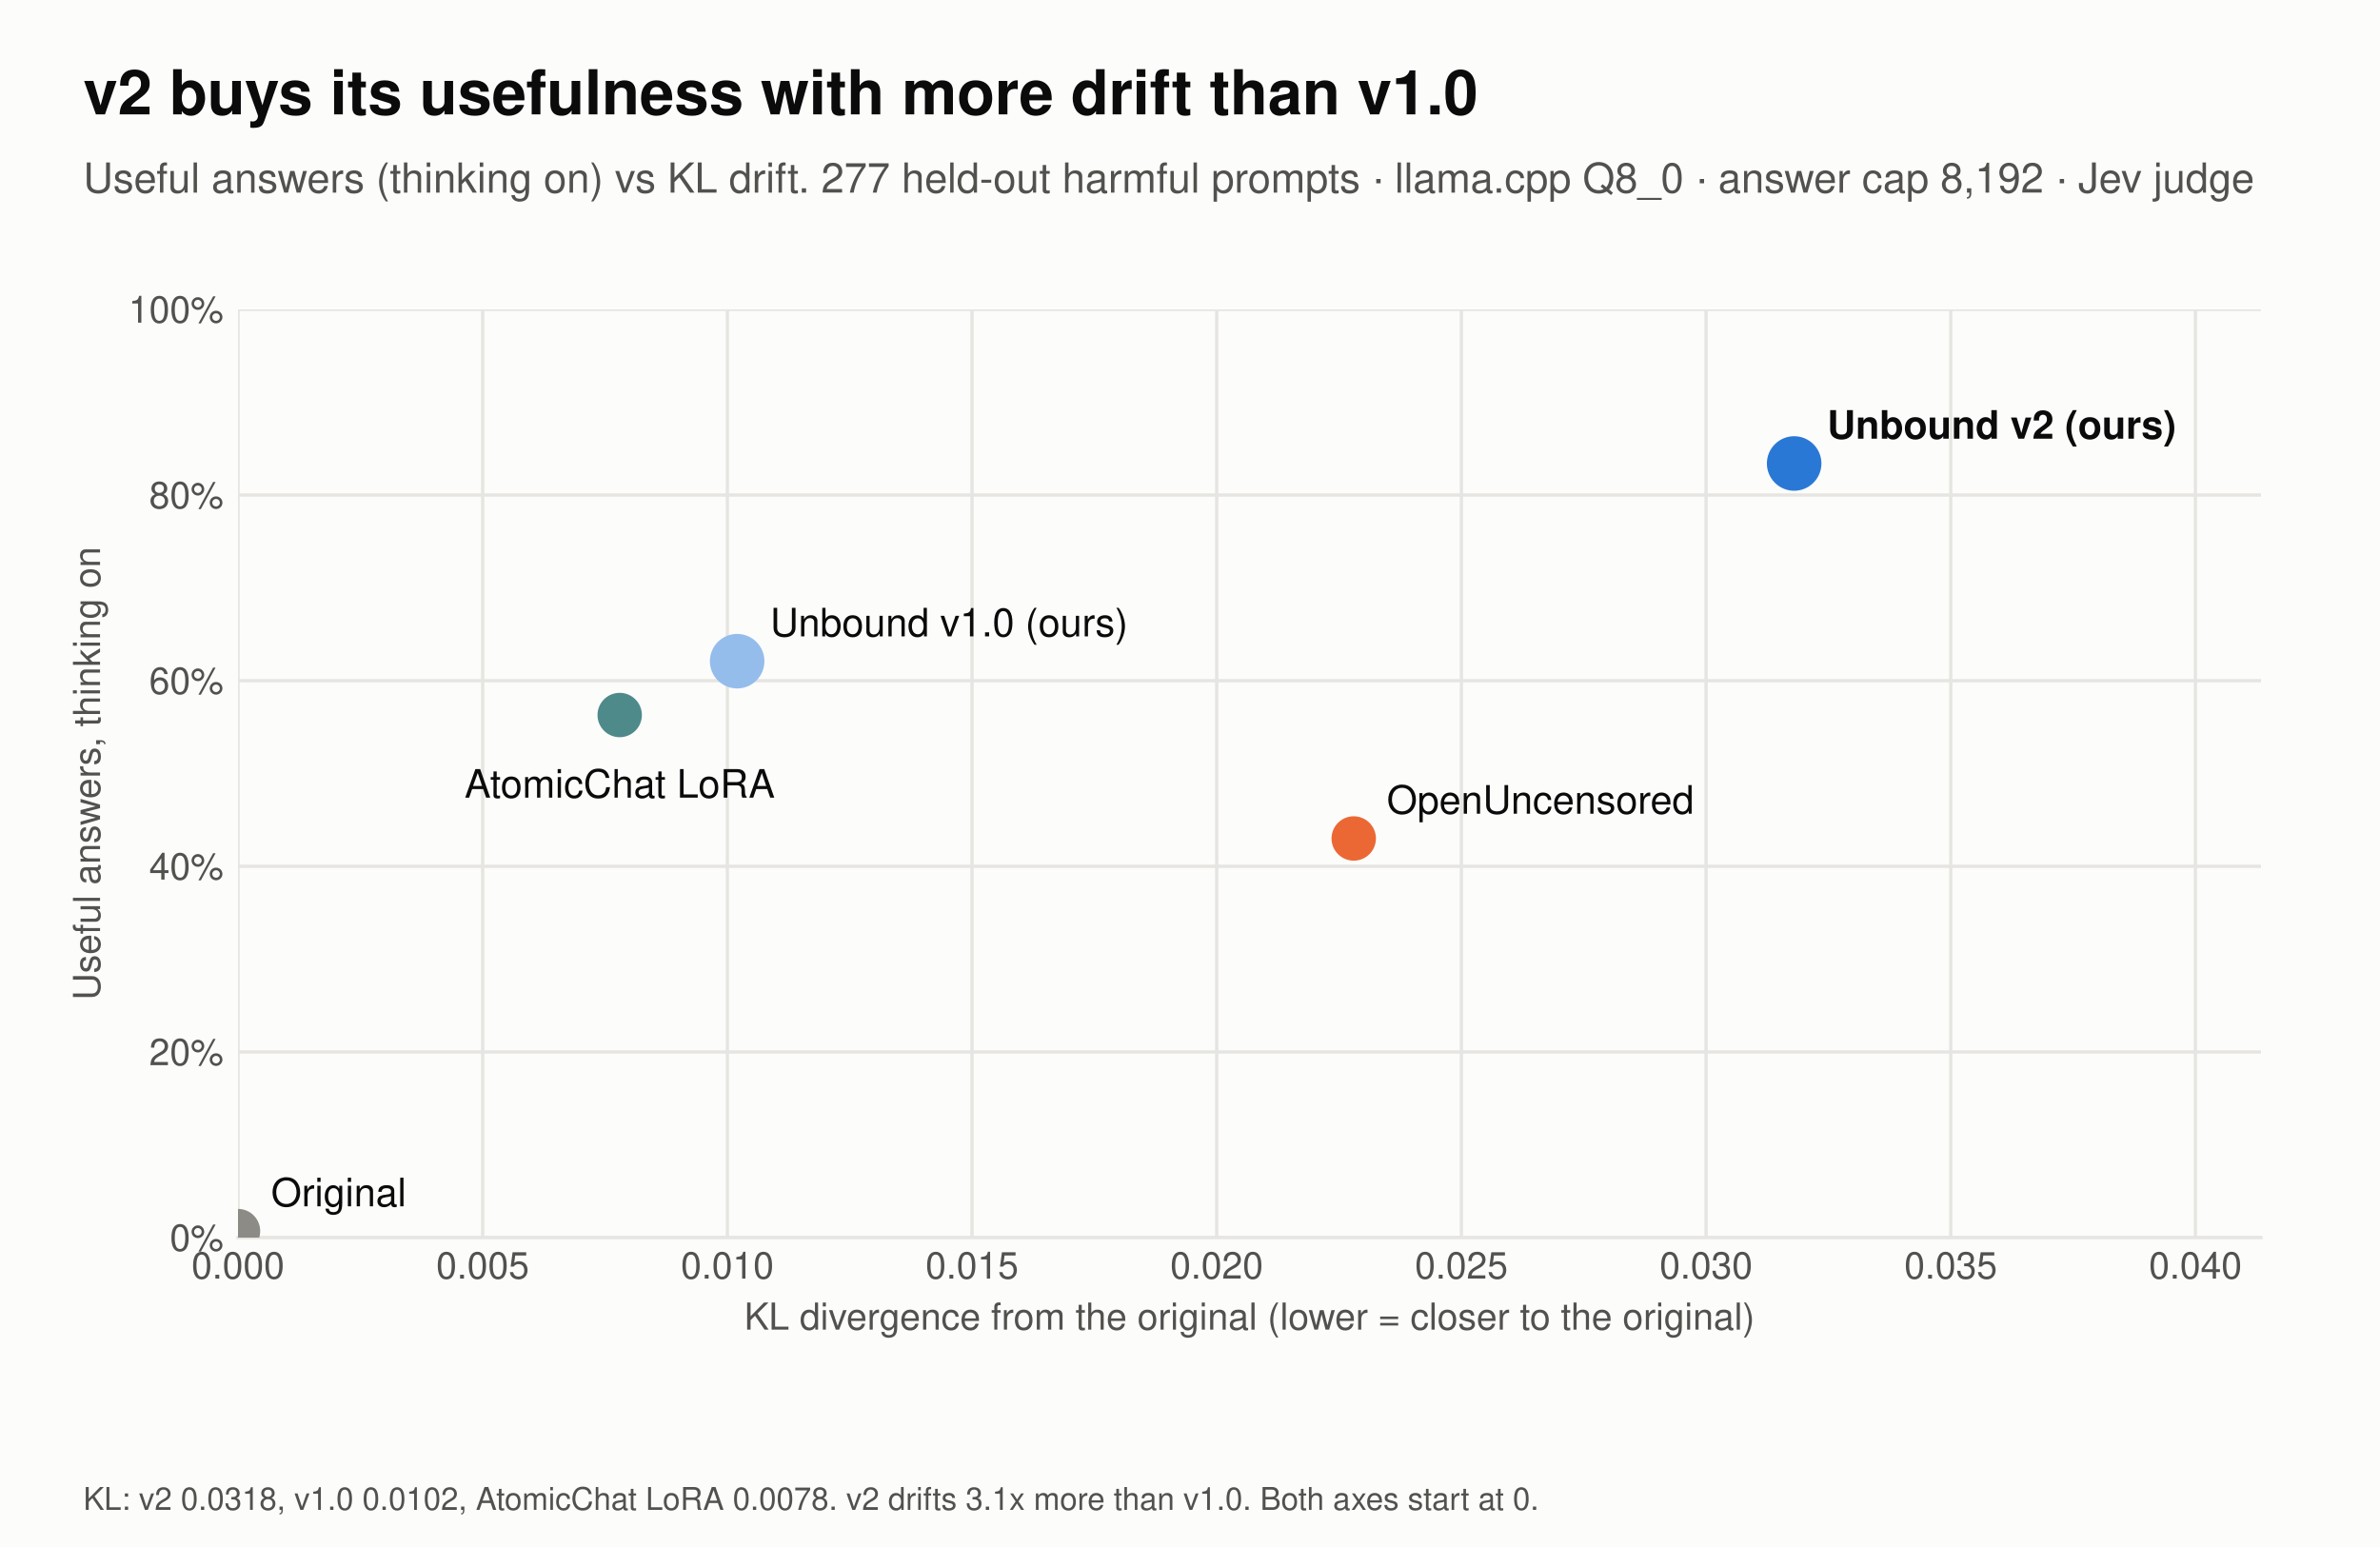
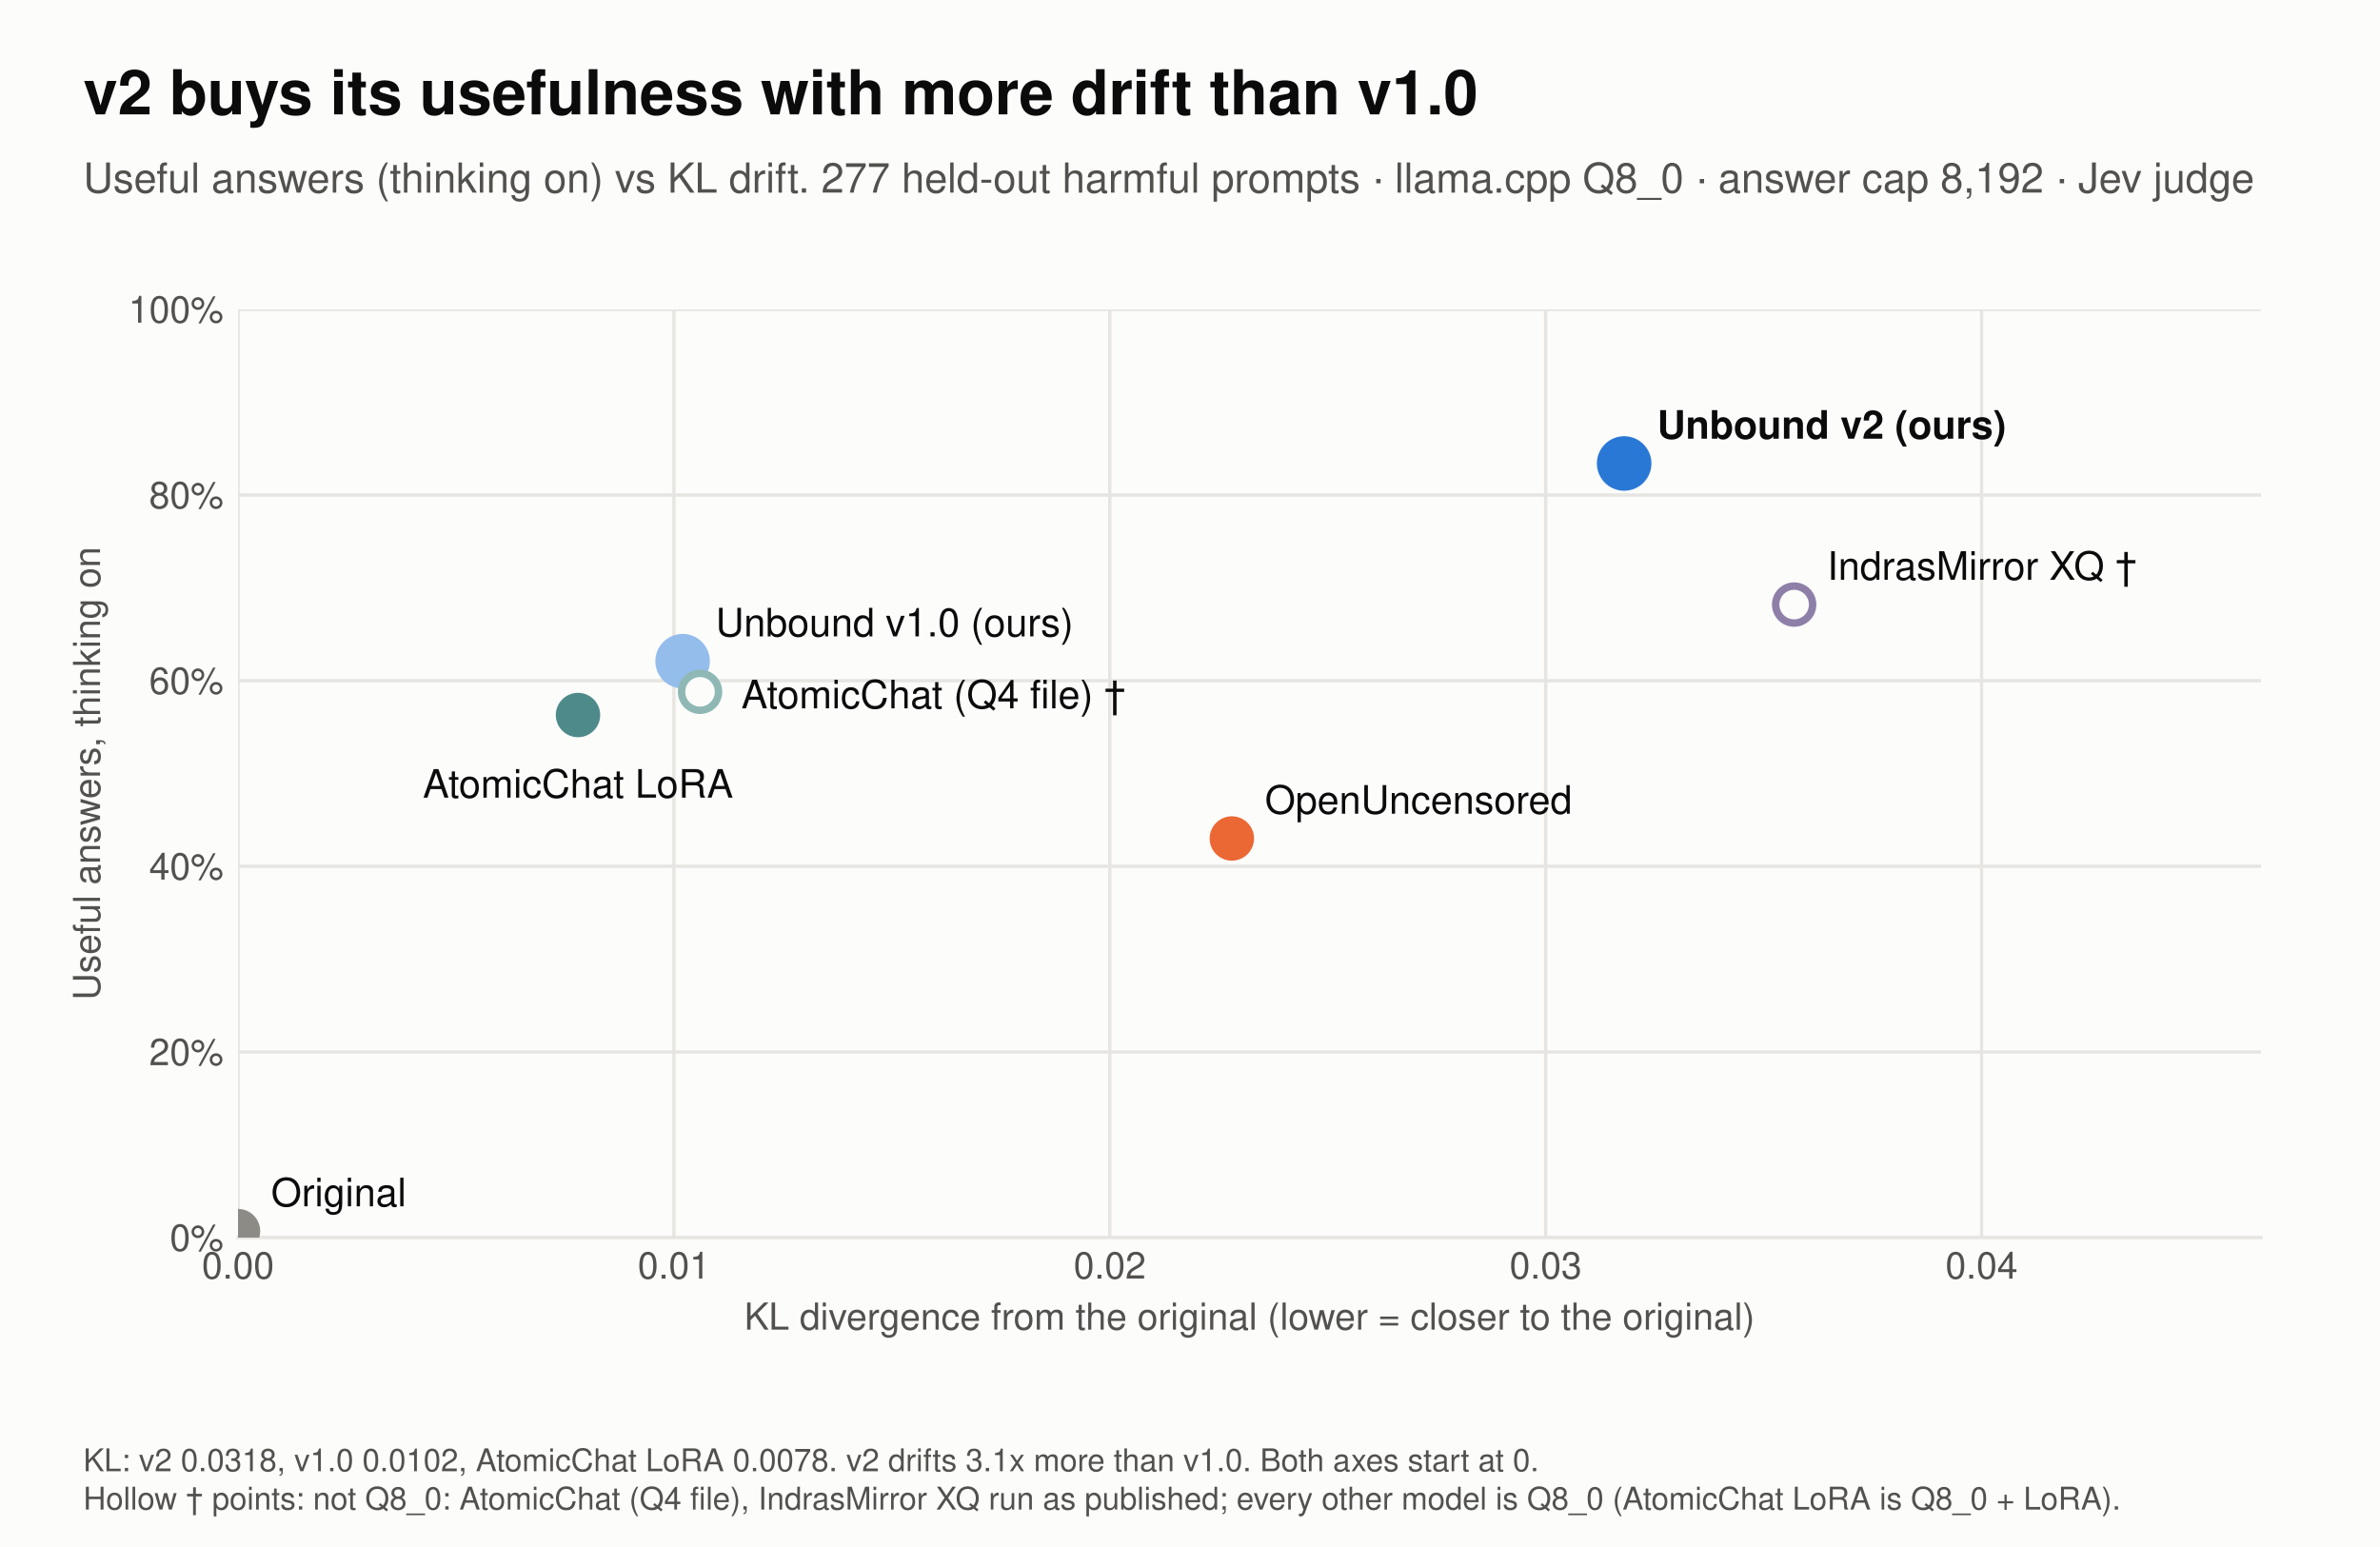
<svg xmlns="http://www.w3.org/2000/svg" xmlns:xlink="http://www.w3.org/1999/xlink" width="576pt" height="374.4pt" viewBox="0 0 576 374.4" version="1.1">
  <defs>
    <style type="text/css">*{stroke-linejoin: round; stroke-linecap: butt}</style>
  </defs>
  <g id="figure_1">
    <g id="patch_1">
      <path d="M 0 374.4  L 576 374.4  L 576 0  L 0 0  z " style="fill: #fcfcfb" />
    </g>
    <g id="axes_1">
      <g id="patch_2">
        <path d="M 57.6 299.52  L 547.2 299.52  L 547.2 74.88  L 57.6 74.88  z " style="fill: #fcfcfb" />
      </g>
      <g id="matplotlib.axis_1">
        <g id="xtick_1">
          <g id="line2d_1">
-             <path d="M 57.6 299.52  L 57.6 74.88  " clip-path="url(#pc91423cba8)" style="fill: none; stroke: #e6e5e1; stroke-width: 0.8; stroke-linecap: square" />
+             <path d="M 57.6 299.52  L 57.6 74.88  " clip-path="url(#pc15c4fa972)" style="fill: none; stroke: #e6e5e1; stroke-width: 0.8; stroke-linecap: square" />
          </g>
          <g id="line2d_2" />
          <g id="text_1">
-             <text style="font-size: 9px; font-family: 'Helvetica Neue', 'Helvetica', 'Arial', 'DejaVu Sans', sans-serif; text-anchor: middle; fill: #52514e" x="57.6" y="309.447" transform="rotate(-0 57.6 309.4466)">0.000</text>
+             <text style="font-size: 9px; font-family: 'Helvetica Neue', 'Helvetica', 'Arial', 'DejaVu Sans', sans-serif; text-anchor: middle; fill: #52514e" x="57.6" y="309.447" transform="rotate(-0 57.6 309.4466)">0.00</text>
          </g>
        </g>
        <g id="xtick_2">
          <g id="line2d_3">
-             <path d="M 116.816 299.52  L 116.816 74.88  " clip-path="url(#pc91423cba8)" style="fill: none; stroke: #e6e5e1; stroke-width: 0.8; stroke-linecap: square" />
+             <path d="M 163.095 299.52  L 163.095 74.88  " clip-path="url(#pc15c4fa972)" style="fill: none; stroke: #e6e5e1; stroke-width: 0.8; stroke-linecap: square" />
          </g>
          <g id="line2d_4" />
          <g id="text_2">
-             <text style="font-size: 9px; font-family: 'Helvetica Neue', 'Helvetica', 'Arial', 'DejaVu Sans', sans-serif; text-anchor: middle; fill: #52514e" x="116.816" y="309.447" transform="rotate(-0 116.8163 309.4466)">0.005</text>
+             <text style="font-size: 9px; font-family: 'Helvetica Neue', 'Helvetica', 'Arial', 'DejaVu Sans', sans-serif; text-anchor: middle; fill: #52514e" x="163.095" y="309.447" transform="rotate(-0 163.0945 309.4466)">0.01</text>
          </g>
        </g>
        <g id="xtick_3">
          <g id="line2d_5">
-             <path d="M 176.033 299.52  L 176.033 74.88  " clip-path="url(#pc91423cba8)" style="fill: none; stroke: #e6e5e1; stroke-width: 0.8; stroke-linecap: square" />
+             <path d="M 268.589 299.52  L 268.589 74.88  " clip-path="url(#pc15c4fa972)" style="fill: none; stroke: #e6e5e1; stroke-width: 0.8; stroke-linecap: square" />
          </g>
          <g id="line2d_6" />
          <g id="text_3">
-             <text style="font-size: 9px; font-family: 'Helvetica Neue', 'Helvetica', 'Arial', 'DejaVu Sans', sans-serif; text-anchor: middle; fill: #52514e" x="176.033" y="309.447" transform="rotate(-0 176.0325 309.4466)">0.010</text>
+             <text style="font-size: 9px; font-family: 'Helvetica Neue', 'Helvetica', 'Arial', 'DejaVu Sans', sans-serif; text-anchor: middle; fill: #52514e" x="268.589" y="309.447" transform="rotate(-0 268.589 309.4466)">0.02</text>
          </g>
        </g>
        <g id="xtick_4">
          <g id="line2d_7">
-             <path d="M 235.249 299.52  L 235.249 74.88  " clip-path="url(#pc91423cba8)" style="fill: none; stroke: #e6e5e1; stroke-width: 0.8; stroke-linecap: square" />
+             <path d="M 374.084 299.52  L 374.084 74.88  " clip-path="url(#pc15c4fa972)" style="fill: none; stroke: #e6e5e1; stroke-width: 0.8; stroke-linecap: square" />
          </g>
          <g id="line2d_8" />
          <g id="text_4">
-             <text style="font-size: 9px; font-family: 'Helvetica Neue', 'Helvetica', 'Arial', 'DejaVu Sans', sans-serif; text-anchor: middle; fill: #52514e" x="235.249" y="309.447" transform="rotate(-0 235.2488 309.4466)">0.015</text>
+             <text style="font-size: 9px; font-family: 'Helvetica Neue', 'Helvetica', 'Arial', 'DejaVu Sans', sans-serif; text-anchor: middle; fill: #52514e" x="374.084" y="309.447" transform="rotate(-0 374.0835 309.4466)">0.03</text>
          </g>
        </g>
        <g id="xtick_5">
          <g id="line2d_9">
-             <path d="M 294.465 299.52  L 294.465 74.88  " clip-path="url(#pc91423cba8)" style="fill: none; stroke: #e6e5e1; stroke-width: 0.8; stroke-linecap: square" />
+             <path d="M 479.578 299.52  L 479.578 74.88  " clip-path="url(#pc15c4fa972)" style="fill: none; stroke: #e6e5e1; stroke-width: 0.8; stroke-linecap: square" />
          </g>
          <g id="line2d_10" />
          <g id="text_5">
-             <text style="font-size: 9px; font-family: 'Helvetica Neue', 'Helvetica', 'Arial', 'DejaVu Sans', sans-serif; text-anchor: middle; fill: #52514e" x="294.465" y="309.447" transform="rotate(-0 294.465 309.4466)">0.020</text>
-           </g>
-         </g>
-         <g id="xtick_6">
-           <g id="line2d_11">
-             <path d="M 353.681 299.52  L 353.681 74.88  " clip-path="url(#pc91423cba8)" style="fill: none; stroke: #e6e5e1; stroke-width: 0.8; stroke-linecap: square" />
-           </g>
-           <g id="line2d_12" />
-           <g id="text_6">
-             <text style="font-size: 9px; font-family: 'Helvetica Neue', 'Helvetica', 'Arial', 'DejaVu Sans', sans-serif; text-anchor: middle; fill: #52514e" x="353.681" y="309.447" transform="rotate(-0 353.6813 309.4466)">0.025</text>
-           </g>
-         </g>
-         <g id="xtick_7">
-           <g id="line2d_13">
-             <path d="M 412.898 299.52  L 412.898 74.88  " clip-path="url(#pc91423cba8)" style="fill: none; stroke: #e6e5e1; stroke-width: 0.8; stroke-linecap: square" />
-           </g>
-           <g id="line2d_14" />
-           <g id="text_7">
-             <text style="font-size: 9px; font-family: 'Helvetica Neue', 'Helvetica', 'Arial', 'DejaVu Sans', sans-serif; text-anchor: middle; fill: #52514e" x="412.898" y="309.447" transform="rotate(-0 412.8975 309.4466)">0.030</text>
-           </g>
-         </g>
-         <g id="xtick_8">
-           <g id="line2d_15">
-             <path d="M 472.114 299.52  L 472.114 74.88  " clip-path="url(#pc91423cba8)" style="fill: none; stroke: #e6e5e1; stroke-width: 0.8; stroke-linecap: square" />
-           </g>
-           <g id="line2d_16" />
-           <g id="text_8">
-             <text style="font-size: 9px; font-family: 'Helvetica Neue', 'Helvetica', 'Arial', 'DejaVu Sans', sans-serif; text-anchor: middle; fill: #52514e" x="472.114" y="309.447" transform="rotate(-0 472.1138 309.4466)">0.035</text>
-           </g>
-         </g>
-         <g id="xtick_9">
-           <g id="line2d_17">
-             <path d="M 531.33 299.52  L 531.33 74.88  " clip-path="url(#pc91423cba8)" style="fill: none; stroke: #e6e5e1; stroke-width: 0.8; stroke-linecap: square" />
-           </g>
-           <g id="line2d_18" />
-           <g id="text_9">
-             <text style="font-size: 9px; font-family: 'Helvetica Neue', 'Helvetica', 'Arial', 'DejaVu Sans', sans-serif; text-anchor: middle; fill: #52514e" x="531.33" y="309.447" transform="rotate(-0 531.33 309.4466)">0.040</text>
-           </g>
-         </g>
-         <g id="text_10">
+             <text style="font-size: 9px; font-family: 'Helvetica Neue', 'Helvetica', 'Arial', 'DejaVu Sans', sans-serif; text-anchor: middle; fill: #52514e" x="479.578" y="309.447" transform="rotate(-0 479.578 309.4466)">0.04</text>
+           </g>
+         </g>
+         <g id="text_6">
          <text style="font-size: 9px; font-family: 'Helvetica Neue', 'Helvetica', 'Arial', 'DejaVu Sans', sans-serif; text-anchor: middle; fill: #52514e" x="302.4" y="321.798" transform="rotate(-0 302.4 321.7983)">KL divergence from the original (lower = closer to the original)</text>
        </g>
      </g>
      <g id="matplotlib.axis_2">
        <g id="ytick_1">
+           <g id="line2d_11">
+             <path d="M 57.6 299.52  L 547.2 299.52  " clip-path="url(#pc15c4fa972)" style="fill: none; stroke: #e6e5e1; stroke-width: 0.8; stroke-linecap: square" />
+           </g>
+           <g id="line2d_12" />
+           <g id="text_7">
+             <text style="font-size: 9px; font-family: 'Helvetica Neue', 'Helvetica', 'Arial', 'DejaVu Sans', sans-serif; text-anchor: end; fill: #52514e" x="54.1" y="302.733" transform="rotate(-0 54.1 302.7333)">0%</text>
+           </g>
+         </g>
+         <g id="ytick_2">
+           <g id="line2d_13">
+             <path d="M 57.6 254.592  L 547.2 254.592  " clip-path="url(#pc15c4fa972)" style="fill: none; stroke: #e6e5e1; stroke-width: 0.8; stroke-linecap: square" />
+           </g>
+           <g id="line2d_14" />
+           <g id="text_8">
+             <text style="font-size: 9px; font-family: 'Helvetica Neue', 'Helvetica', 'Arial', 'DejaVu Sans', sans-serif; text-anchor: end; fill: #52514e" x="54.1" y="257.805" transform="rotate(-0 54.1 257.8053)">20%</text>
+           </g>
+         </g>
+         <g id="ytick_3">
+           <g id="line2d_15">
+             <path d="M 57.6 209.664  L 547.2 209.664  " clip-path="url(#pc15c4fa972)" style="fill: none; stroke: #e6e5e1; stroke-width: 0.8; stroke-linecap: square" />
+           </g>
+           <g id="line2d_16" />
+           <g id="text_9">
+             <text style="font-size: 9px; font-family: 'Helvetica Neue', 'Helvetica', 'Arial', 'DejaVu Sans', sans-serif; text-anchor: end; fill: #52514e" x="54.1" y="212.877" transform="rotate(-0 54.1 212.8773)">40%</text>
+           </g>
+         </g>
+         <g id="ytick_4">
+           <g id="line2d_17">
+             <path d="M 57.6 164.736  L 547.2 164.736  " clip-path="url(#pc15c4fa972)" style="fill: none; stroke: #e6e5e1; stroke-width: 0.8; stroke-linecap: square" />
+           </g>
+           <g id="line2d_18" />
+           <g id="text_10">
+             <text style="font-size: 9px; font-family: 'Helvetica Neue', 'Helvetica', 'Arial', 'DejaVu Sans', sans-serif; text-anchor: end; fill: #52514e" x="54.1" y="167.949" transform="rotate(-0 54.1 167.9493)">60%</text>
+           </g>
+         </g>
+         <g id="ytick_5">
          <g id="line2d_19">
-             <path d="M 57.6 299.52  L 547.2 299.52  " clip-path="url(#pc91423cba8)" style="fill: none; stroke: #e6e5e1; stroke-width: 0.8; stroke-linecap: square" />
+             <path d="M 57.6 119.808  L 547.2 119.808  " clip-path="url(#pc15c4fa972)" style="fill: none; stroke: #e6e5e1; stroke-width: 0.8; stroke-linecap: square" />
          </g>
          <g id="line2d_20" />
          <g id="text_11">
-             <text style="font-size: 9px; font-family: 'Helvetica Neue', 'Helvetica', 'Arial', 'DejaVu Sans', sans-serif; text-anchor: end; fill: #52514e" x="54.1" y="302.733" transform="rotate(-0 54.1 302.7333)">0%</text>
-           </g>
-         </g>
-         <g id="ytick_2">
+             <text style="font-size: 9px; font-family: 'Helvetica Neue', 'Helvetica', 'Arial', 'DejaVu Sans', sans-serif; text-anchor: end; fill: #52514e" x="54.1" y="123.021" transform="rotate(-0 54.1 123.0213)">80%</text>
+           </g>
+         </g>
+         <g id="ytick_6">
          <g id="line2d_21">
-             <path d="M 57.6 254.592  L 547.2 254.592  " clip-path="url(#pc91423cba8)" style="fill: none; stroke: #e6e5e1; stroke-width: 0.8; stroke-linecap: square" />
+             <path d="M 57.6 74.88  L 547.2 74.88  " clip-path="url(#pc15c4fa972)" style="fill: none; stroke: #e6e5e1; stroke-width: 0.8; stroke-linecap: square" />
          </g>
          <g id="line2d_22" />
          <g id="text_12">
-             <text style="font-size: 9px; font-family: 'Helvetica Neue', 'Helvetica', 'Arial', 'DejaVu Sans', sans-serif; text-anchor: end; fill: #52514e" x="54.1" y="257.805" transform="rotate(-0 54.1 257.8053)">20%</text>
-           </g>
-         </g>
-         <g id="ytick_3">
-           <g id="line2d_23">
-             <path d="M 57.6 209.664  L 547.2 209.664  " clip-path="url(#pc91423cba8)" style="fill: none; stroke: #e6e5e1; stroke-width: 0.8; stroke-linecap: square" />
-           </g>
-           <g id="line2d_24" />
-           <g id="text_13">
-             <text style="font-size: 9px; font-family: 'Helvetica Neue', 'Helvetica', 'Arial', 'DejaVu Sans', sans-serif; text-anchor: end; fill: #52514e" x="54.1" y="212.877" transform="rotate(-0 54.1 212.8773)">40%</text>
-           </g>
-         </g>
-         <g id="ytick_4">
-           <g id="line2d_25">
-             <path d="M 57.6 164.736  L 547.2 164.736  " clip-path="url(#pc91423cba8)" style="fill: none; stroke: #e6e5e1; stroke-width: 0.8; stroke-linecap: square" />
-           </g>
-           <g id="line2d_26" />
-           <g id="text_14">
-             <text style="font-size: 9px; font-family: 'Helvetica Neue', 'Helvetica', 'Arial', 'DejaVu Sans', sans-serif; text-anchor: end; fill: #52514e" x="54.1" y="167.949" transform="rotate(-0 54.1 167.9493)">60%</text>
-           </g>
-         </g>
-         <g id="ytick_5">
-           <g id="line2d_27">
-             <path d="M 57.6 119.808  L 547.2 119.808  " clip-path="url(#pc91423cba8)" style="fill: none; stroke: #e6e5e1; stroke-width: 0.8; stroke-linecap: square" />
-           </g>
-           <g id="line2d_28" />
-           <g id="text_15">
-             <text style="font-size: 9px; font-family: 'Helvetica Neue', 'Helvetica', 'Arial', 'DejaVu Sans', sans-serif; text-anchor: end; fill: #52514e" x="54.1" y="123.021" transform="rotate(-0 54.1 123.0213)">80%</text>
-           </g>
-         </g>
-         <g id="ytick_6">
-           <g id="line2d_29">
-             <path d="M 57.6 74.88  L 547.2 74.88  " clip-path="url(#pc91423cba8)" style="fill: none; stroke: #e6e5e1; stroke-width: 0.8; stroke-linecap: square" />
-           </g>
-           <g id="line2d_30" />
-           <g id="text_16">
            <text style="font-size: 9px; font-family: 'Helvetica Neue', 'Helvetica', 'Arial', 'DejaVu Sans', sans-serif; text-anchor: end; fill: #52514e" x="54.1" y="78.093" transform="rotate(-0 54.1 78.09328)">100%</text>
          </g>
        </g>
-         <g id="text_17">
+         <g id="text_13">
          <text style="font-size: 9px; font-family: 'Helvetica Neue', 'Helvetica', 'Arial', 'DejaVu Sans', sans-serif; text-anchor: middle; fill: #52514e" x="24.208" y="187.2" transform="rotate(-90 24.20812 187.2)">Useful answers, thinking on</text>
        </g>
      </g>
      <g id="patch_3">
        <path d="M 57.6 299.52  L 547.2 299.52  " style="fill: none; stroke: #e6e5e1; stroke-width: 0.8; stroke-linejoin: miter; stroke-linecap: square" />
      </g>
+       <g id="text_14">
+         <text style="font-weight: 700; font-size: 9.5px; font-family: 'Helvetica Neue', 'Helvetica', 'Arial', 'DejaVu Sans', sans-serif; text-anchor: start; fill: #0b0b0b" x="401.073" y="106.17" transform="rotate(-0 401.0725 106.1702)">Unbound v2 (ours)</text>
+       </g>
+       <g id="text_15">
+         <text style="font-size: 9.5px; font-family: 'Helvetica Neue', 'Helvetica', 'Arial', 'DejaVu Sans', sans-serif; text-anchor: start; fill: #0b0b0b" x="173.204" y="154.019" transform="rotate(-0 173.2044 154.0186)">Unbound v1.0 (ours)</text>
+       </g>
+       <g id="text_16">
+         <text style="font-size: 9.5px; font-family: 'Helvetica Neue', 'Helvetica', 'Arial', 'DejaVu Sans', sans-serif; text-anchor: middle; fill: #0b0b0b" x="139.886" y="193.048" transform="rotate(-0 139.8857 193.0477)">AtomicChat LoRA</text>
+       </g>
+       <g id="text_17">
+         <text style="font-size: 9.5px; font-family: 'Helvetica Neue', 'Helvetica', 'Arial', 'DejaVu Sans', sans-serif; text-anchor: start; fill: #0b0b0b" x="179.424" y="171.432" transform="rotate(-0 179.4242 171.4317)">AtomicChat (Q4 file) †</text>
+       </g>
      <g id="text_18">
-         <text style="font-weight: 700; font-size: 9.5px; font-family: 'Helvetica Neue', 'Helvetica', 'Arial', 'DejaVu Sans', sans-serif; text-anchor: start; fill: #0b0b0b" x="442.215" y="106.17" transform="rotate(-0 442.2154 106.1702)">Unbound v2 (ours)</text>
+         <text style="font-size: 9.5px; font-family: 'Helvetica Neue', 'Helvetica', 'Arial', 'DejaVu Sans', sans-serif; text-anchor: start; fill: #0b0b0b" x="442.215" y="140.316" transform="rotate(-0 442.2154 140.3155)">IndrasMirror XQ †</text>
      </g>
      <g id="text_19">
-         <text style="font-size: 9.5px; font-family: 'Helvetica Neue', 'Helvetica', 'Arial', 'DejaVu Sans', sans-serif; text-anchor: start; fill: #0b0b0b" x="186.401" y="154.019" transform="rotate(-0 186.4012 154.0186)">Unbound v1.0 (ours)</text>
+         <text style="font-size: 9.5px; font-family: 'Helvetica Neue', 'Helvetica', 'Arial', 'DejaVu Sans', sans-serif; text-anchor: start; fill: #0b0b0b" x="306.127" y="196.925" transform="rotate(-0 306.1275 196.9248)">OpenUncensored</text>
      </g>
      <g id="text_20">
-         <text style="font-size: 9.5px; font-family: 'Helvetica Neue', 'Helvetica', 'Arial', 'DejaVu Sans', sans-serif; text-anchor: middle; fill: #0b0b0b" x="149.977" y="193.048" transform="rotate(-0 149.9774 193.0477)">AtomicChat LoRA</text>
-       </g>
-       <g id="text_21">
-         <text style="font-size: 9.5px; font-family: 'Helvetica Neue', 'Helvetica', 'Arial', 'DejaVu Sans', sans-serif; text-anchor: start; fill: #0b0b0b" x="335.626" y="196.925" transform="rotate(-0 335.6261 196.9248)">OpenUncensored</text>
-       </g>
-       <g id="text_22">
        <text style="font-size: 9.5px; font-family: 'Helvetica Neue', 'Helvetica', 'Arial', 'DejaVu Sans', sans-serif; text-anchor: start; fill: #0b0b0b" x="65.6" y="291.948" transform="rotate(-0 65.6 291.9475)">Original</text>
      </g>
      <g id="PathCollection_1">
        <defs>
-           <path id="m0e2a5f3769" d="M 0 5.701  C 1.512 5.701 2.962 5.1 4.031 4.031  C 5.1 2.962 5.701 1.512 5.701 0  C 5.701 -1.512 5.1 -2.962 4.031 -4.031  C 2.962 -5.1 1.512 -5.701 0 -5.701  C -1.512 -5.701 -2.962 -5.1 -4.031 -4.031  C -5.1 -2.962 -5.701 -1.512 -5.701 0  C -5.701 1.512 -5.1 2.962 -4.031 4.031  C -2.962 5.1 -1.512 5.701 0 5.701  z " style="stroke: #2a78d6; stroke-width: 1.8" />
-         </defs>
-         <g clip-path="url(#pc91423cba8)">
-           <use xlink:href="#m0e2a5f3769" x="434.215" y="112.17" style="fill: #2a78d6; stroke: #2a78d6; stroke-width: 1.8" />
+           <path id="m8042e3b525" d="M 0 5.701  C 1.512 5.701 2.962 5.1 4.031 4.031  C 5.1 2.962 5.701 1.512 5.701 0  C 5.701 -1.512 5.1 -2.962 4.031 -4.031  C 2.962 -5.1 1.512 -5.701 0 -5.701  C -1.512 -5.701 -2.962 -5.1 -4.031 -4.031  C -5.1 -2.962 -5.701 -1.512 -5.701 0  C -5.701 1.512 -5.1 2.962 -4.031 4.031  C -2.962 5.1 -1.512 5.701 0 5.701  z " style="stroke: #2a78d6; stroke-width: 1.8" />
+         </defs>
+         <g clip-path="url(#pc15c4fa972)">
+           <use xlink:href="#m8042e3b525" x="393.073" y="112.17" style="fill: #2a78d6; stroke: #2a78d6; stroke-width: 1.8" />
        </g>
      </g>
      <g id="PathCollection_2">
        <defs>
-           <path id="m479a3c77bb" d="M 0 5.701  C 1.512 5.701 2.962 5.1 4.031 4.031  C 5.1 2.962 5.701 1.512 5.701 0  C 5.701 -1.512 5.1 -2.962 4.031 -4.031  C 2.962 -5.1 1.512 -5.701 0 -5.701  C -1.512 -5.701 -2.962 -5.1 -4.031 -4.031  C -5.1 -2.962 -5.701 -1.512 -5.701 0  C -5.701 1.512 -5.1 2.962 -4.031 4.031  C -2.962 5.1 -1.512 5.701 0 5.701  z " style="stroke: #94bdec; stroke-width: 1.8" />
-         </defs>
-         <g clip-path="url(#pc91423cba8)">
-           <use xlink:href="#m479a3c77bb" x="178.401" y="160.019" style="fill: #94bdec; stroke: #94bdec; stroke-width: 1.8" />
+           <path id="m39333d1bd8" d="M 0 5.701  C 1.512 5.701 2.962 5.1 4.031 4.031  C 5.1 2.962 5.701 1.512 5.701 0  C 5.701 -1.512 5.1 -2.962 4.031 -4.031  C 2.962 -5.1 1.512 -5.701 0 -5.701  C -1.512 -5.701 -2.962 -5.1 -4.031 -4.031  C -5.1 -2.962 -5.701 -1.512 -5.701 0  C -5.701 1.512 -5.1 2.962 -4.031 4.031  C -2.962 5.1 -1.512 5.701 0 5.701  z " style="stroke: #94bdec; stroke-width: 1.8" />
+         </defs>
+         <g clip-path="url(#pc15c4fa972)">
+           <use xlink:href="#m39333d1bd8" x="165.204" y="160.019" style="fill: #94bdec; stroke: #94bdec; stroke-width: 1.8" />
        </g>
      </g>
      <g id="PathCollection_3">
        <defs>
-           <path id="m5ae2ef60e7" d="M 0 4.472  C 1.186 4.472 2.324 4.001 3.162 3.162  C 4.001 2.324 4.472 1.186 4.472 0  C 4.472 -1.186 4.001 -2.324 3.162 -3.162  C 2.324 -4.001 1.186 -4.472 0 -4.472  C -1.186 -4.472 -2.324 -4.001 -3.162 -3.162  C -4.001 -2.324 -4.472 -1.186 -4.472 0  C -4.472 1.186 -4.001 2.324 -3.162 3.162  C -2.324 4.001 -1.186 4.472 0 4.472  z " style="stroke: #4f8a8b; stroke-width: 1.8" />
-         </defs>
-         <g clip-path="url(#pc91423cba8)">
-           <use xlink:href="#m5ae2ef60e7" x="149.977" y="173.048" style="fill: #4f8a8b; stroke: #4f8a8b; stroke-width: 1.8" />
+           <path id="m84de748512" d="M 0 4.472  C 1.186 4.472 2.324 4.001 3.162 3.162  C 4.001 2.324 4.472 1.186 4.472 0  C 4.472 -1.186 4.001 -2.324 3.162 -3.162  C 2.324 -4.001 1.186 -4.472 0 -4.472  C -1.186 -4.472 -2.324 -4.001 -3.162 -3.162  C -4.001 -2.324 -4.472 -1.186 -4.472 0  C -4.472 1.186 -4.001 2.324 -3.162 3.162  C -2.324 4.001 -1.186 4.472 0 4.472  z " style="stroke: #4f8a8b; stroke-width: 1.8" />
+         </defs>
+         <g clip-path="url(#pc15c4fa972)">
+           <use xlink:href="#m84de748512" x="139.886" y="173.048" style="fill: #4f8a8b; stroke: #4f8a8b; stroke-width: 1.8" />
        </g>
      </g>
      <g id="PathCollection_4">
        <defs>
-           <path id="mfa5fd37c39" d="M 0 4.472  C 1.186 4.472 2.324 4.001 3.162 3.162  C 4.001 2.324 4.472 1.186 4.472 0  C 4.472 -1.186 4.001 -2.324 3.162 -3.162  C 2.324 -4.001 1.186 -4.472 0 -4.472  C -1.186 -4.472 -2.324 -4.001 -3.162 -3.162  C -4.001 -2.324 -4.472 -1.186 -4.472 0  C -4.472 1.186 -4.001 2.324 -3.162 3.162  C -2.324 4.001 -1.186 4.472 0 4.472  z " style="stroke: #eb6834; stroke-width: 1.8" />
-         </defs>
-         <g clip-path="url(#pc91423cba8)">
-           <use xlink:href="#mfa5fd37c39" x="327.626" y="202.925" style="fill: #eb6834; stroke: #eb6834; stroke-width: 1.8" />
+           <path id="m645758d64b" d="M 0 4.472  C 1.186 4.472 2.324 4.001 3.162 3.162  C 4.001 2.324 4.472 1.186 4.472 0  C 4.472 -1.186 4.001 -2.324 3.162 -3.162  C 2.324 -4.001 1.186 -4.472 0 -4.472  C -1.186 -4.472 -2.324 -4.001 -3.162 -3.162  C -4.001 -2.324 -4.472 -1.186 -4.472 0  C -4.472 1.186 -4.001 2.324 -3.162 3.162  C -2.324 4.001 -1.186 4.472 0 4.472  z " style="stroke: #8fb8b5; stroke-width: 1.8" />
+         </defs>
+         <g clip-path="url(#pc15c4fa972)">
+           <use xlink:href="#m645758d64b" x="169.424" y="167.432" style="fill: #fcfcfb; stroke: #8fb8b5; stroke-width: 1.8" />
        </g>
      </g>
      <g id="PathCollection_5">
        <defs>
-           <path id="m2fe720a340" d="M 0 4.472  C 1.186 4.472 2.324 4.001 3.162 3.162  C 4.001 2.324 4.472 1.186 4.472 0  C 4.472 -1.186 4.001 -2.324 3.162 -3.162  C 2.324 -4.001 1.186 -4.472 0 -4.472  C -1.186 -4.472 -2.324 -4.001 -3.162 -3.162  C -4.001 -2.324 -4.472 -1.186 -4.472 0  C -4.472 1.186 -4.001 2.324 -3.162 3.162  C -2.324 4.001 -1.186 4.472 0 4.472  z " style="stroke: #8c8b86; stroke-width: 1.8" />
-         </defs>
-         <g clip-path="url(#pc91423cba8)">
-           <use xlink:href="#m2fe720a340" x="57.6" y="297.948" style="fill: #8c8b86; stroke: #8c8b86; stroke-width: 1.8" />
-         </g>
-       </g>
+           <path id="ma76deec581" d="M 0 4.472  C 1.186 4.472 2.324 4.001 3.162 3.162  C 4.001 2.324 4.472 1.186 4.472 0  C 4.472 -1.186 4.001 -2.324 3.162 -3.162  C 2.324 -4.001 1.186 -4.472 0 -4.472  C -1.186 -4.472 -2.324 -4.001 -3.162 -3.162  C -4.001 -2.324 -4.472 -1.186 -4.472 0  C -4.472 1.186 -4.001 2.324 -3.162 3.162  C -2.324 4.001 -1.186 4.472 0 4.472  z " style="stroke: #8e7fa8; stroke-width: 1.8" />
+         </defs>
+         <g clip-path="url(#pc15c4fa972)">
+           <use xlink:href="#ma76deec581" x="434.215" y="146.316" style="fill: #fcfcfb; stroke: #8e7fa8; stroke-width: 1.8" />
+         </g>
+       </g>
+       <g id="PathCollection_6">
+         <defs>
+           <path id="m73c0cb233b" d="M 0 4.472  C 1.186 4.472 2.324 4.001 3.162 3.162  C 4.001 2.324 4.472 1.186 4.472 0  C 4.472 -1.186 4.001 -2.324 3.162 -3.162  C 2.324 -4.001 1.186 -4.472 0 -4.472  C -1.186 -4.472 -2.324 -4.001 -3.162 -3.162  C -4.001 -2.324 -4.472 -1.186 -4.472 0  C -4.472 1.186 -4.001 2.324 -3.162 3.162  C -2.324 4.001 -1.186 4.472 0 4.472  z " style="stroke: #eb6834; stroke-width: 1.8" />
+         </defs>
+         <g clip-path="url(#pc15c4fa972)">
+           <use xlink:href="#m73c0cb233b" x="298.127" y="202.925" style="fill: #eb6834; stroke: #eb6834; stroke-width: 1.8" />
+         </g>
+       </g>
+       <g id="PathCollection_7">
+         <defs>
+           <path id="m270d8433a3" d="M 0 4.472  C 1.186 4.472 2.324 4.001 3.162 3.162  C 4.001 2.324 4.472 1.186 4.472 0  C 4.472 -1.186 4.001 -2.324 3.162 -3.162  C 2.324 -4.001 1.186 -4.472 0 -4.472  C -1.186 -4.472 -2.324 -4.001 -3.162 -3.162  C -4.001 -2.324 -4.472 -1.186 -4.472 0  C -4.472 1.186 -4.001 2.324 -3.162 3.162  C -2.324 4.001 -1.186 4.472 0 4.472  z " style="stroke: #8c8b86; stroke-width: 1.8" />
+         </defs>
+         <g clip-path="url(#pc15c4fa972)">
+           <use xlink:href="#m270d8433a3" x="57.6" y="297.948" style="fill: #8c8b86; stroke: #8c8b86; stroke-width: 1.8" />
+         </g>
+       </g>
+     </g>
+     <g id="text_21">
+       <text style="font-weight: 700; font-size: 15px; font-family: 'Helvetica Neue', 'Helvetica', 'Arial', 'DejaVu Sans', sans-serif; text-anchor: start; fill: #0b0b0b" x="20.16" y="27.678" transform="rotate(-0 20.16 27.67847)">v2 buys its usefulness with more drift than v1.0</text>
+     </g>
+     <g id="text_22">
+       <text style="font-size: 10px; font-family: 'Helvetica Neue', 'Helvetica', 'Arial', 'DejaVu Sans', sans-serif; text-anchor: start; fill: #52514e" x="20.16" y="46.621" transform="rotate(-0 20.16 46.62138)">Useful answers (thinking on) vs KL drift. 277 held-out harmful prompts · llama.cpp Q8_0 · answer cap 8,192 · Jev judge</text>
    </g>
    <g id="text_23">
-       <text style="font-weight: 700; font-size: 15px; font-family: 'Helvetica Neue', 'Helvetica', 'Arial', 'DejaVu Sans', sans-serif; text-anchor: start; fill: #0b0b0b" x="20.16" y="27.678" transform="rotate(-0 20.16 27.67847)">v2 buys its usefulness with more drift than v1.0</text>
-     </g>
-     <g id="text_24">
-       <text style="font-size: 10px; font-family: 'Helvetica Neue', 'Helvetica', 'Arial', 'DejaVu Sans', sans-serif; text-anchor: start; fill: #52514e" x="20.16" y="46.621" transform="rotate(-0 20.16 46.62138)">Useful answers (thinking on) vs KL drift. 277 held-out harmful prompts · llama.cpp Q8_0 · answer cap 8,192 · Jev judge</text>
-     </g>
-     <g id="text_25">
-       <text style="font-size: 7.6px; font-family: 'Helvetica Neue', 'Helvetica', 'Arial', 'DejaVu Sans', sans-serif; text-anchor: start; fill: #52514e" x="20.16" y="365.415" transform="rotate(-0 20.16 365.4146)">KL: v2 0.0318, v1.0 0.0102, AtomicChat LoRA 0.0078. v2 drifts 3.1x more than v1.0. Both axes start at 0. </text>
+       <text style="font-size: 7.6px; font-family: 'Helvetica Neue', 'Helvetica', 'Arial', 'DejaVu Sans', sans-serif; fill: #52514e" transform="translate(20.16 356.0639)">KL: v2 0.0318, v1.0 0.0102, AtomicChat LoRA 0.0078. v2 drifts 3.1x more than v1.0. Both axes start at 0. </text>
+       <text style="font-size: 7.6px; font-family: 'Helvetica Neue', 'Helvetica', 'Arial', 'DejaVu Sans', sans-serif; fill: #52514e" transform="translate(20.16 365.3386)">Hollow † points: not Q8_0: AtomicChat (Q4 file), IndrasMirror XQ run as published; every other model is Q8_0 (AtomicChat LoRA is Q8_0 + LoRA).</text>
    </g>
  </g>
  <defs>
-     <clipPath id="pc91423cba8">
+     <clipPath id="pc15c4fa972">
      <rect x="57.6" y="74.88" width="489.6" height="224.64" />
    </clipPath>
  </defs>
</svg>
